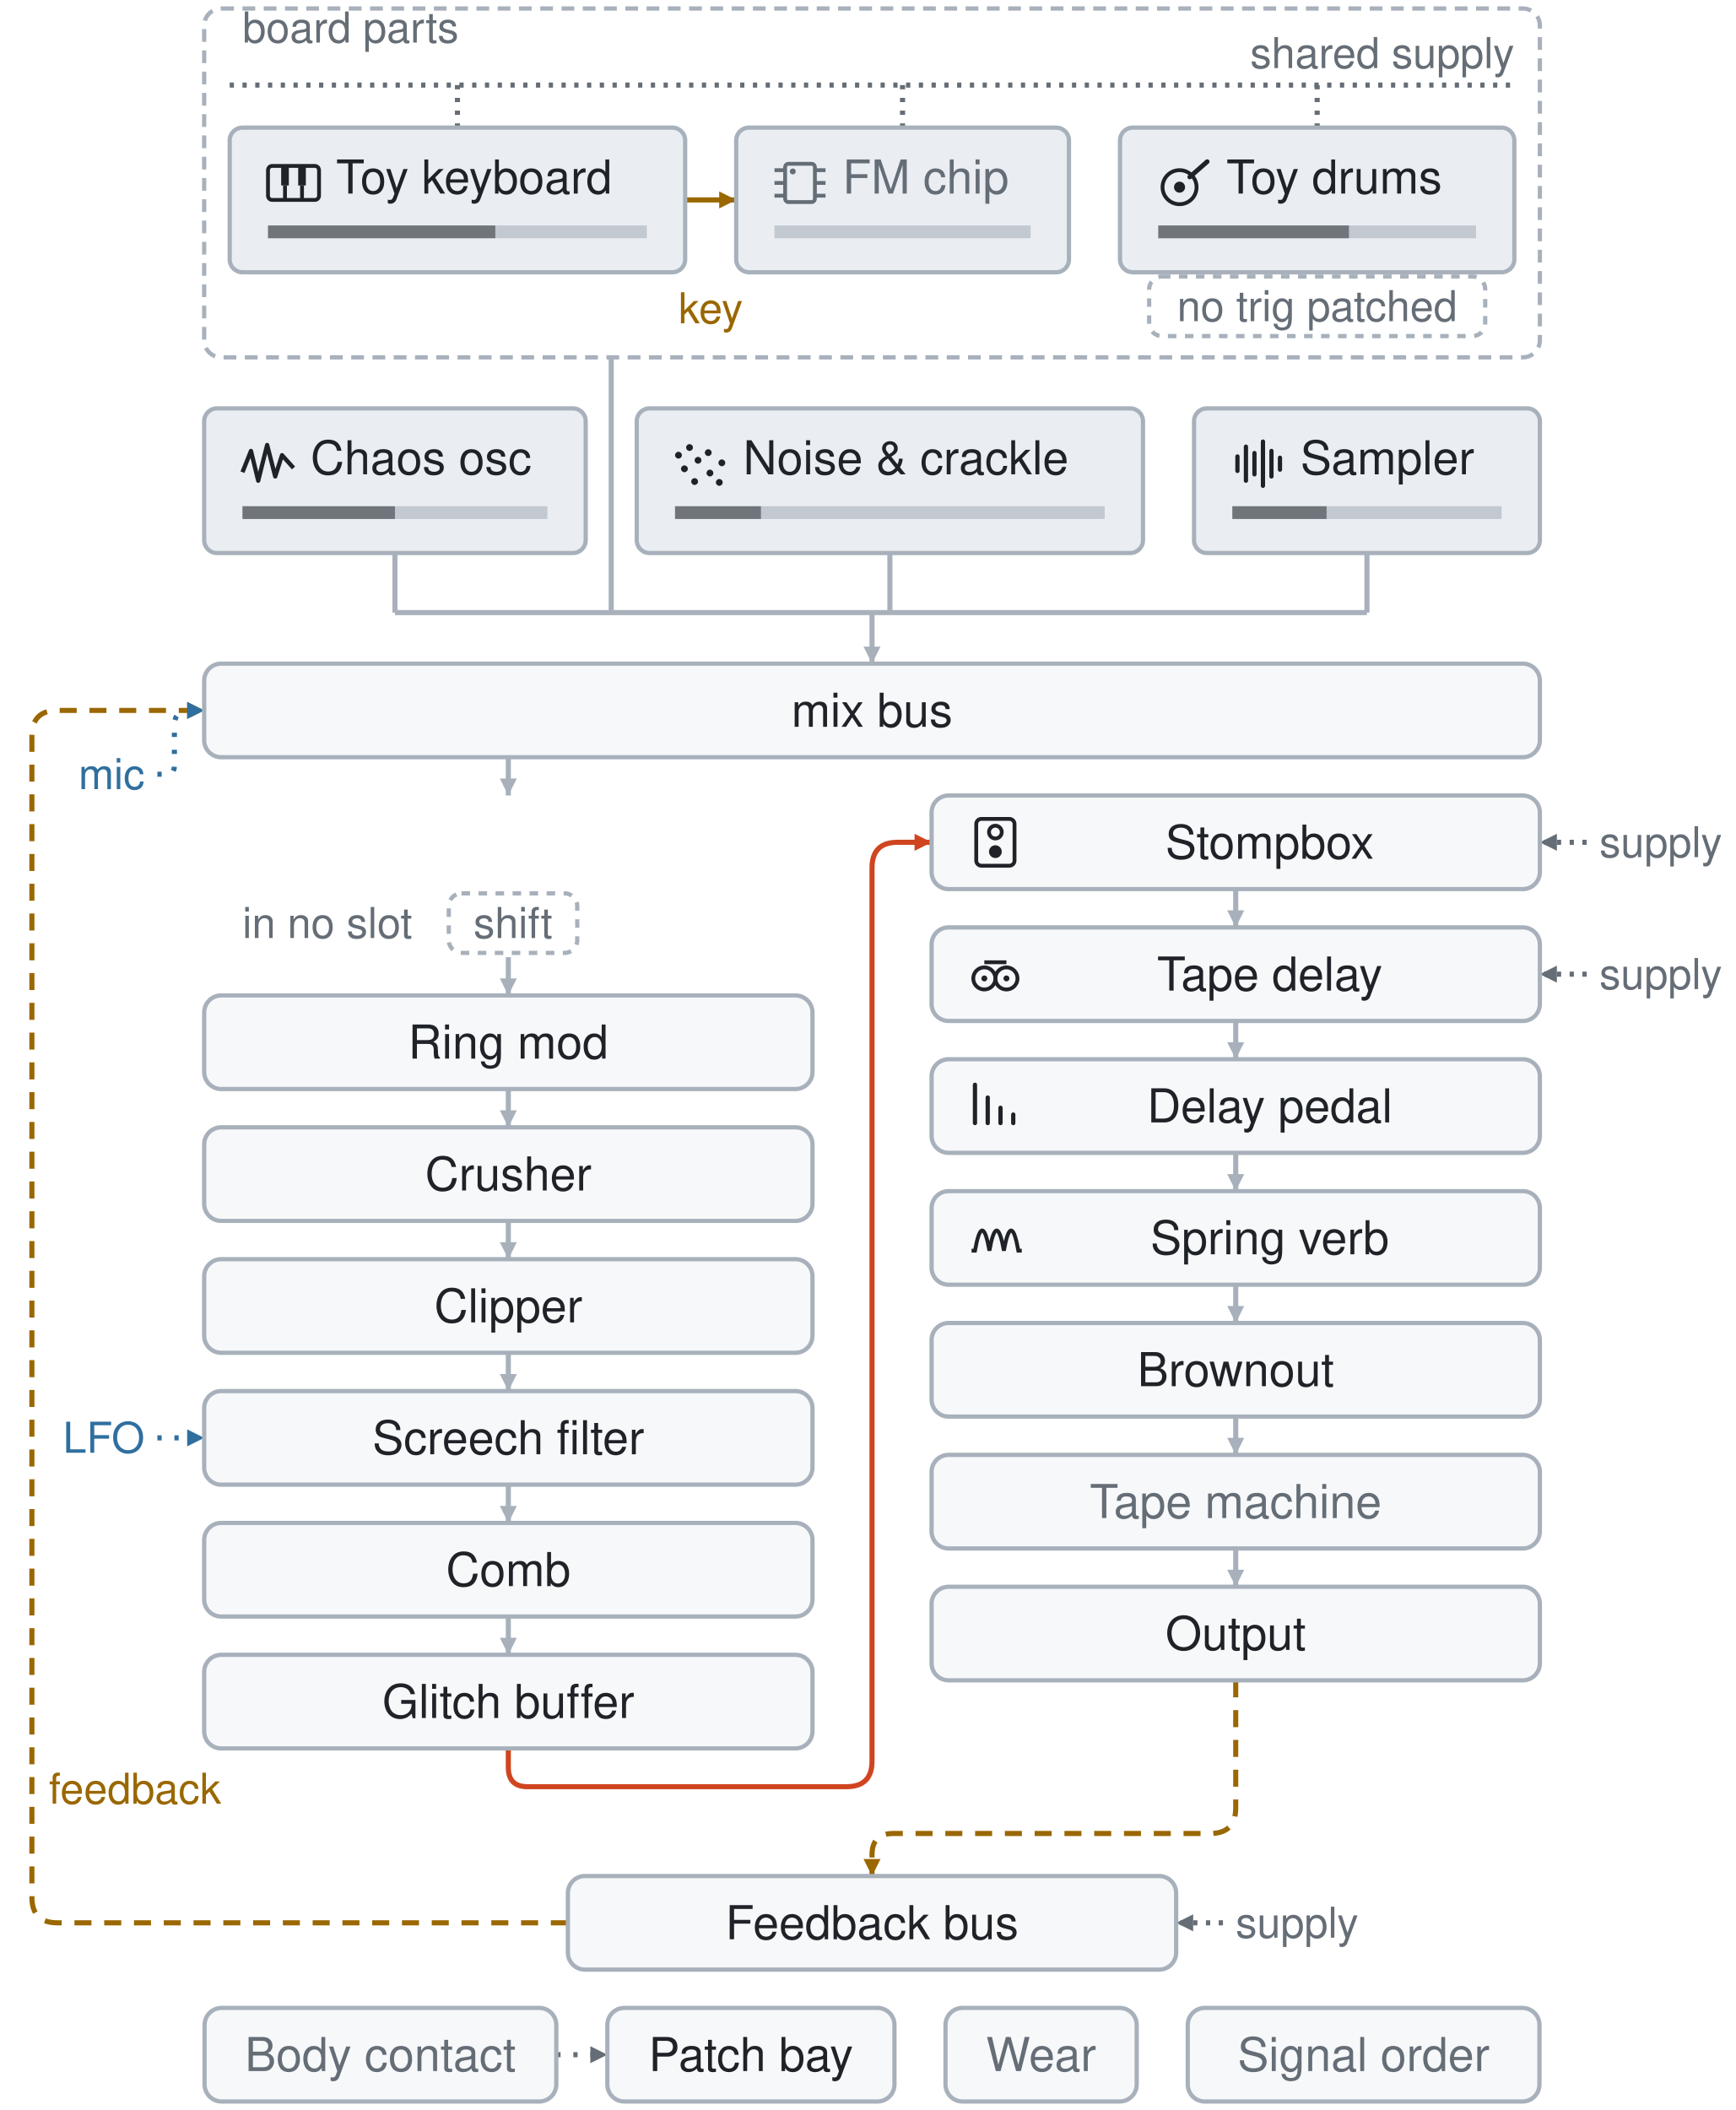
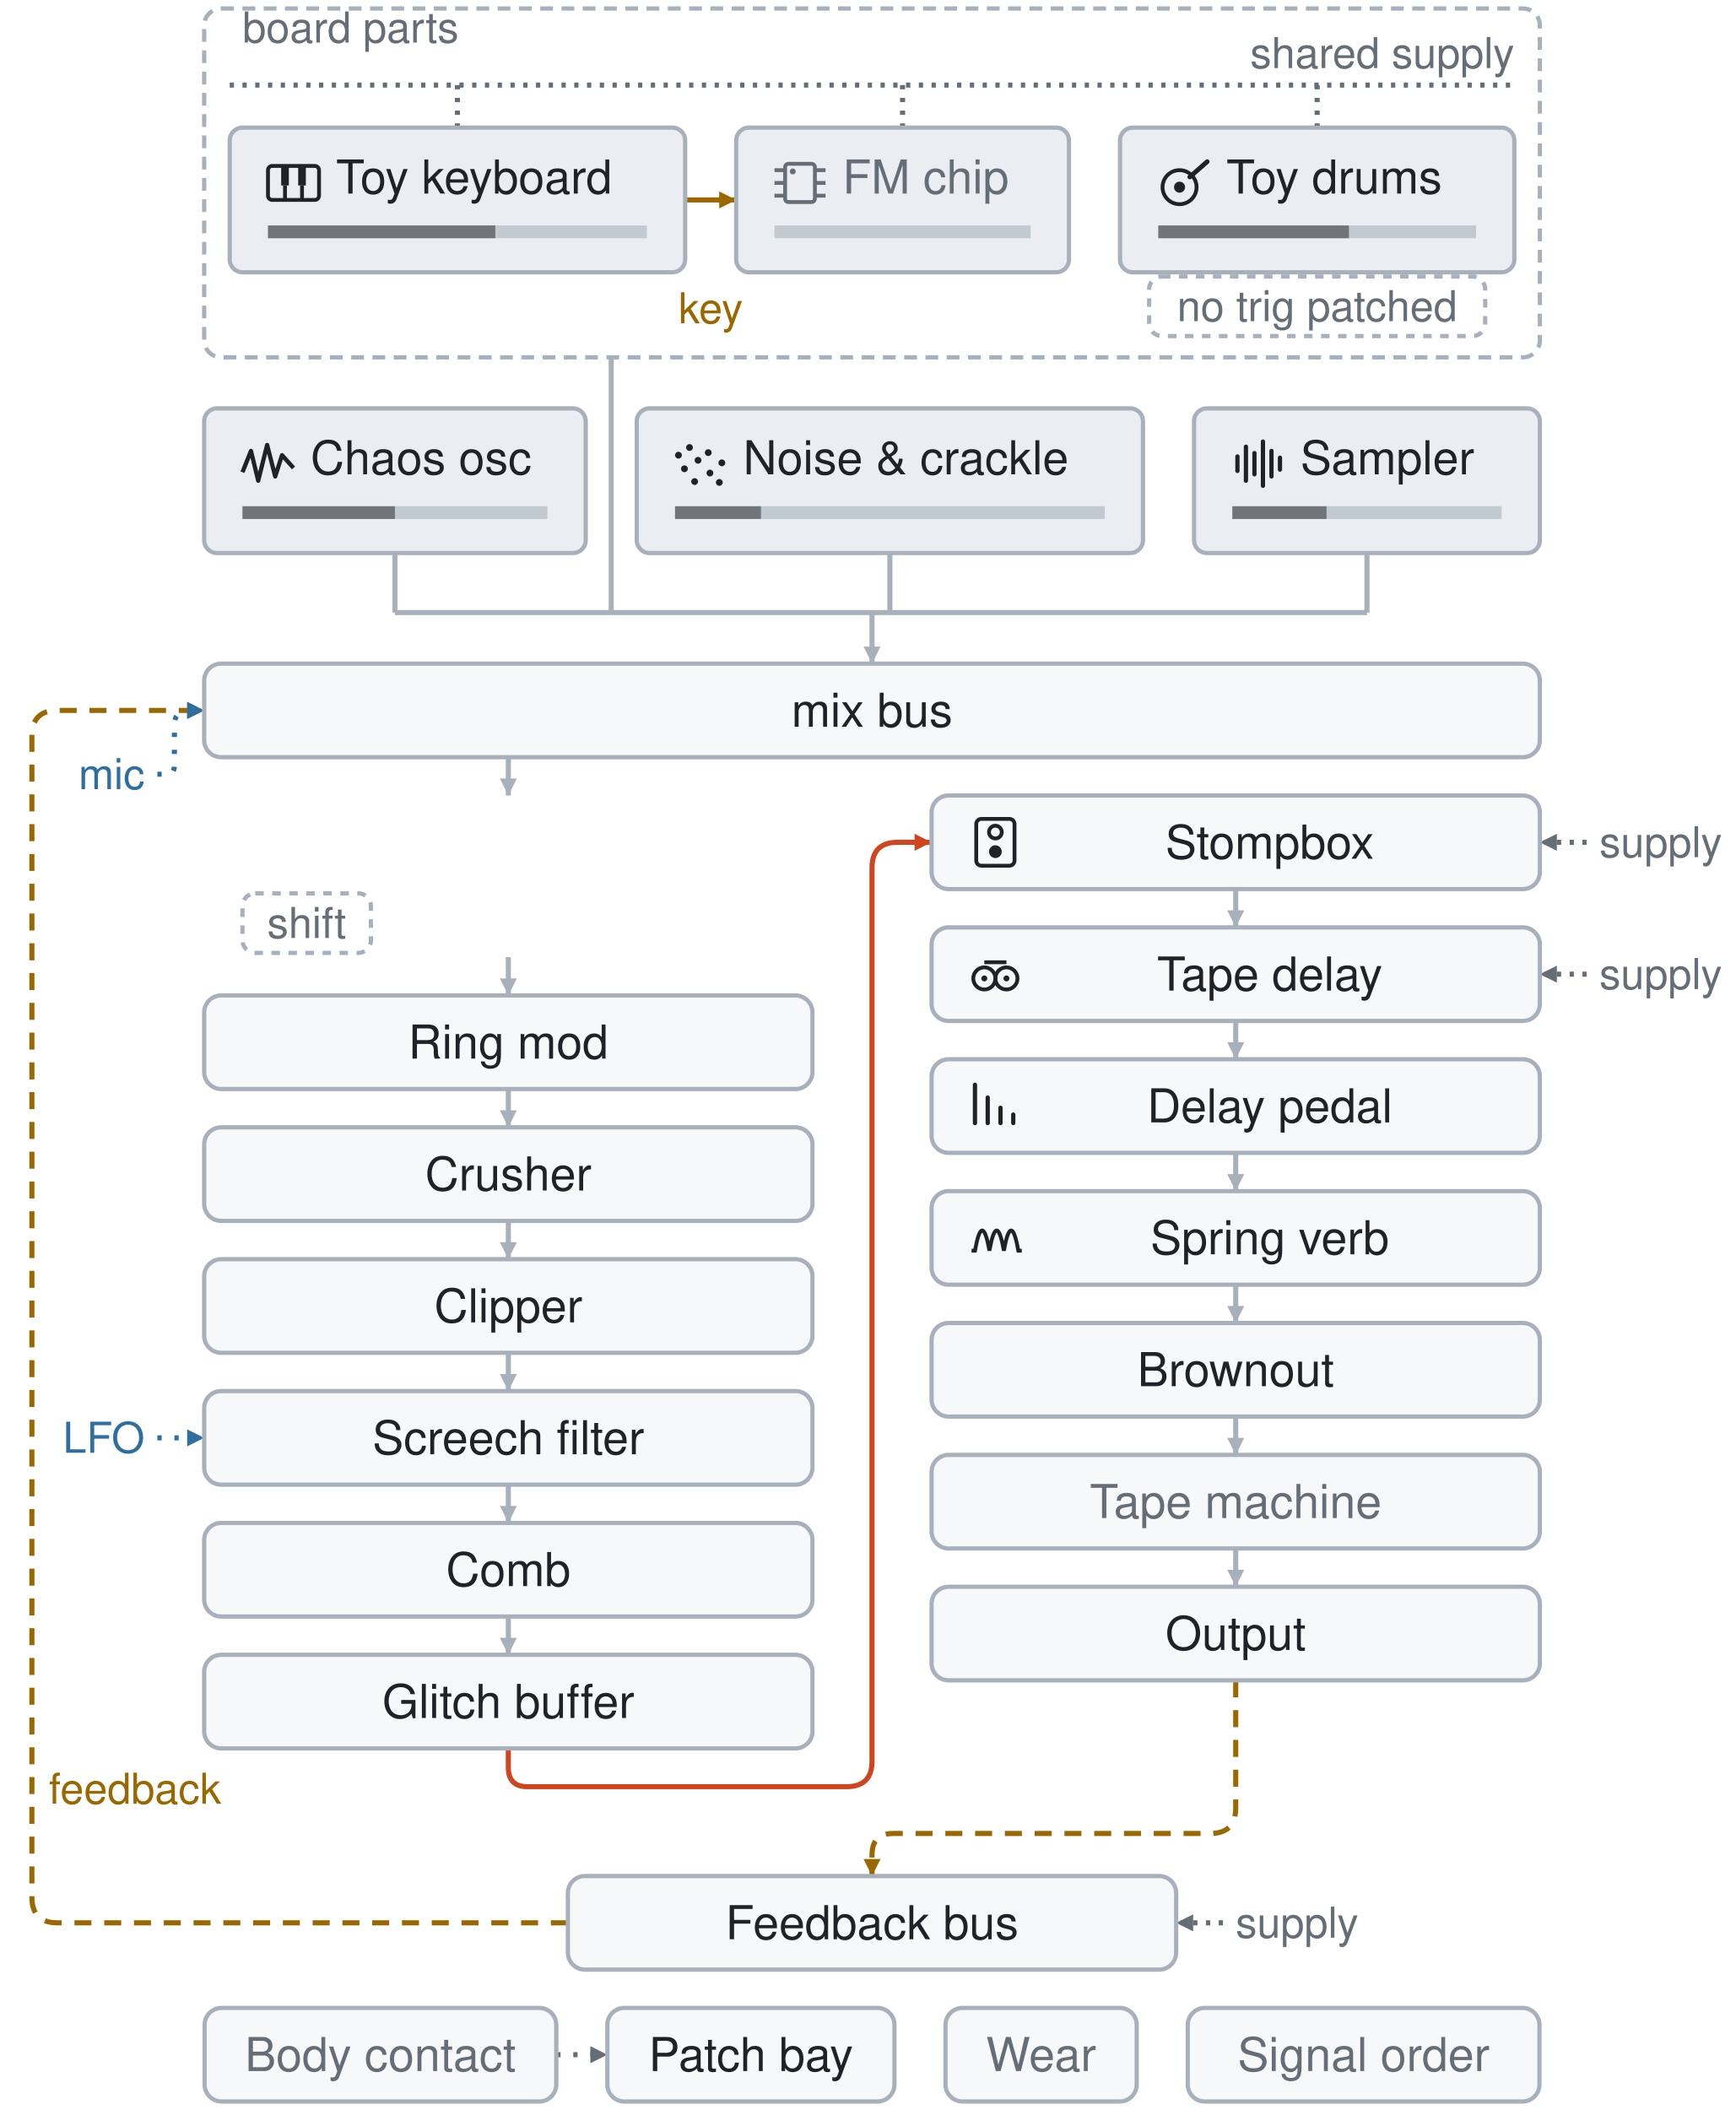
<svg xmlns="http://www.w3.org/2000/svg" viewBox="0 0 408 496" width="408" height="496" font-family="Helvetica, Arial, sans-serif">
  <g class="wire">
    <path class="line" d="M 54 20 L 356 20" fill="none" stroke="#656d76" stroke-width="1.2" stroke-dasharray="1 2" />
    <path class="head" d="" fill="#656d76" />
    <text x="356" y="16" fill="#656d76" font-size="10" text-anchor="end">shared supply</text>
  </g>
  <g class="wire">
    <path class="line" d="M 107.54 20 L 107.54 30" fill="none" stroke="#656d76" stroke-width="1.2" stroke-dasharray="1 2" />
    <path class="head" d="" fill="#656d76" />
  </g>
  <g class="wire">
    <path class="line" d="M 309.65 20 L 309.65 30" fill="none" stroke="#656d76" stroke-width="1.2" stroke-dasharray="1 2" />
    <path class="head" d="" fill="#656d76" />
  </g>
  <g class="wire">
    <path class="line" d="M 212.18 20 L 212.18 30" fill="none" stroke="#656d76" stroke-width="1.2" stroke-dasharray="1 2" />
    <path class="head" d="" fill="#656d76" />
  </g>
  <g class="wire">
    <path class="line" d="M 161.07 47 L 173.07 47" fill="none" stroke="#9a6700" stroke-width="1.2" />
    <path class="head" d="M 173.07 47 L 169.07 49 L 169.07 45 Z" fill="#9a6700" />
    <text x="167.071" y="76" fill="#9a6700" font-size="10" text-anchor="middle">key</text>
  </g>
  <g class="wire">
    <path class="line" d="M 143.69 84 L 143.69 144" fill="none" stroke="#a8b1bb" stroke-width="1.2" />
    <path class="head" d="" fill="#a8b1bb" />
  </g>
  <g class="wire">
    <path class="line" d="M 92.85 130 L 92.85 144" fill="none" stroke="#a8b1bb" stroke-width="1.2" />
    <path class="head" d="" fill="#a8b1bb" />
  </g>
  <g class="wire">
    <path class="line" d="M 209.2 130 L 209.2 144" fill="none" stroke="#a8b1bb" stroke-width="1.2" />
    <path class="head" d="" fill="#a8b1bb" />
  </g>
  <g class="wire">
    <path class="line" d="M 321.35 130 L 321.35 144" fill="none" stroke="#a8b1bb" stroke-width="1.2" />
    <path class="head" d="" fill="#a8b1bb" />
  </g>
  <g class="wire">
    <path class="line" d="M 92.85 144 L 321.35 144" fill="none" stroke="#a8b1bb" stroke-width="1.2" />
    <path class="head" d="" fill="#a8b1bb" />
  </g>
  <g class="wire">
    <path class="line" d="M 205 144 L 205 156" fill="none" stroke="#a8b1bb" stroke-width="1.2" />
    <path class="head" d="M 205 156 L 203 152 L 207 152 Z" fill="#a8b1bb" />
  </g>
  <g class="wire">
    <path class="line" d="M 119.5 178 L 119.5 187" fill="none" stroke="#a8b1bb" stroke-width="1.2" />
    <path class="head" d="M 119.5 187 L 117.5 183 L 121.5 183 Z" fill="#a8b1bb" />
  </g>
  <g class="wire">
    <path class="line" d="M 119.5 225 L 119.5 234" fill="none" stroke="#a8b1bb" stroke-width="1.2" />
    <path class="head" d="M 119.5 234 L 117.5 230 L 121.5 230 Z" fill="#a8b1bb" />
  </g>
  <g class="wire">
    <path class="line" d="M 119.5 256 L 119.5 265" fill="none" stroke="#a8b1bb" stroke-width="1.2" />
    <path class="head" d="M 119.5 265 L 117.5 261 L 121.5 261 Z" fill="#a8b1bb" />
  </g>
  <g class="wire">
    <path class="line" d="M 119.5 287 L 119.5 296" fill="none" stroke="#a8b1bb" stroke-width="1.2" />
    <path class="head" d="M 119.5 296 L 117.5 292 L 121.5 292 Z" fill="#a8b1bb" />
  </g>
  <g class="wire">
    <path class="line" d="M 119.5 318 L 119.5 327" fill="none" stroke="#a8b1bb" stroke-width="1.2" />
    <path class="head" d="M 119.5 327 L 117.5 323 L 121.5 323 Z" fill="#a8b1bb" />
  </g>
  <g class="wire">
    <path class="line" d="M 119.5 349 L 119.5 358" fill="none" stroke="#a8b1bb" stroke-width="1.2" />
    <path class="head" d="M 119.5 358 L 117.5 354 L 121.5 354 Z" fill="#a8b1bb" />
  </g>
  <g class="wire">
    <path class="line" d="M 119.5 380 L 119.5 389" fill="none" stroke="#a8b1bb" stroke-width="1.2" />
    <path class="head" d="M 119.5 389 L 117.5 385 L 121.5 385 Z" fill="#a8b1bb" />
  </g>
  <g class="wire">
    <path class="line" d="M 290.5 209 L 290.5 218" fill="none" stroke="#a8b1bb" stroke-width="1.2" />
    <path class="head" d="M 290.5 218 L 288.5 214 L 292.5 214 Z" fill="#a8b1bb" />
  </g>
  <g class="wire">
    <path class="line" d="M 290.5 240 L 290.5 249" fill="none" stroke="#a8b1bb" stroke-width="1.2" />
    <path class="head" d="M 290.5 249 L 288.5 245 L 292.5 245 Z" fill="#a8b1bb" />
  </g>
  <g class="wire">
    <path class="line" d="M 290.5 271 L 290.5 280" fill="none" stroke="#a8b1bb" stroke-width="1.2" />
    <path class="head" d="M 290.5 280 L 288.5 276 L 292.5 276 Z" fill="#a8b1bb" />
  </g>
  <g class="wire">
    <path class="line" d="M 290.5 302 L 290.5 311" fill="none" stroke="#a8b1bb" stroke-width="1.2" />
    <path class="head" d="M 290.5 311 L 288.5 307 L 292.5 307 Z" fill="#a8b1bb" />
  </g>
  <g class="wire">
    <path class="line" d="M 290.5 333 L 290.5 342" fill="none" stroke="#a8b1bb" stroke-width="1.2" />
    <path class="head" d="M 290.5 342 L 288.5 338 L 292.5 338 Z" fill="#a8b1bb" />
  </g>
  <g class="wire">
    <path class="line" d="M 290.5 364 L 290.5 373" fill="none" stroke="#a8b1bb" stroke-width="1.2" />
    <path class="head" d="M 290.5 373 L 288.5 369 L 292.5 369 Z" fill="#a8b1bb" />
  </g>
  <g class="wire">
    <path class="line" d="M 119.5 411 L 119.5 415.5 Q 119.5 420 124 420 L 199 420 Q 205 420 205 414 L 205 204 Q 205 198 211 198 L 219 198" fill="none" stroke="#cf4520" stroke-width="1.2" />
    <path class="head" d="M 219 198 L 215 200 L 215 196 Z" fill="#cf4520" />
  </g>
  <g class="wire">
    <path class="line" d="M 290.5 395 L 290.5 425 Q 290.5 431 284.5 431 L 210 431 Q 205 431 205 436 L 205 441" fill="none" stroke="#9a6700" stroke-width="1.2" stroke-dasharray="4 3" />
    <path class="head" d="M 205 441 L 203 437 L 207 437 Z" fill="#9a6700" />
  </g>
  <g class="wire">
    <path class="line" d="M 133.5 452 L 13.5 452 Q 7.5 452 7.5 446 L 7.5 173 Q 7.5 167 13.5 167 L 48 167" fill="none" stroke="#9a6700" stroke-width="1.2" stroke-dasharray="4 3" />
    <path class="head" d="M 48 167 L 44 169 L 44 165 Z" fill="#9a6700" />
    <text x="11.5" y="424" fill="#9a6700" font-size="10" text-anchor="start">feedback</text>
  </g>
  <g class="wire">
    <path class="line" d="M 130.78 483 L 142.78 483" fill="none" stroke="#656d76" stroke-width="1.2" stroke-dasharray="1 3" />
    <path class="head" d="M 142.78 483 L 138.78 485 L 138.78 481 Z" fill="#656d76" />
  </g>
  <g class="wire">
    <path class="line" d="M 37 182 L 39 182 Q 41 182 41 180 L 41 170.5 Q 41 167 44.5 167 L 48 167" fill="none" stroke="#2f6f9f" stroke-width="1.2" stroke-dasharray="1 3" />
    <path class="head" d="M 48 167 L 44 169 L 44 165 Z" fill="#2f6f9f" />
  </g>
  <g class="wire">
    <path class="line" d="M 373 198 L 362 198" fill="none" stroke="#656d76" stroke-width="1.2" stroke-dasharray="1 2" />
    <path class="head" d="M 362 198 L 366 196 L 366 200 Z" fill="#656d76" />
  </g>
  <g class="wire">
    <path class="line" d="M 373 229 L 362 229" fill="none" stroke="#656d76" stroke-width="1.2" stroke-dasharray="1 2" />
    <path class="head" d="M 362 229 L 366 227 L 366 231 Z" fill="#656d76" />
  </g>
  <g class="wire">
    <path class="line" d="M 37 338 L 48 338" fill="none" stroke="#2f6f9f" stroke-width="1.2" stroke-dasharray="1 3" />
    <path class="head" d="M 48 338 L 44 340 L 44 336 Z" fill="#2f6f9f" />
  </g>
  <g class="wire">
    <path class="line" d="M 287.5 452 L 276.5 452" fill="none" stroke="#656d76" stroke-width="1.2" stroke-dasharray="1 2" />
    <path class="head" d="M 276.5 452 L 280.5 450 L 280.5 454 Z" fill="#656d76" />
  </g>
  <g class="node">
    <rect x="48" y="2" width="314" height="82" rx="4" fill="none" stroke="#a8b1bb" stroke-dasharray="3 2" />
    <text x="57" y="10" fill="#656d76" font-size="10" text-anchor="start">board parts</text>
  </g>
  <g class="node">
    <rect class="box" x="54" y="30" width="107.071" height="34" rx="3" fill="#eaeef2" stroke="#a8b1bb" stroke-width="1" />
    <g class="glyph">
      <rect x="63" y="39" width="12" height="8" rx="1" fill="none" stroke="#1f2328" stroke-width="0.9" />
      <path d="M 67 43.6 V 47 M 71 43.6 V 47" stroke="#1f2328" stroke-width="0.9" />
      <rect x="66.1" y="39" width="1.8" height="4.6" fill="#1f2328" />
      <rect x="70.1" y="39" width="1.8" height="4.6" fill="#1f2328" />
    </g>
    <text x="79" y="45.5" fill="#1f2328" font-size="11" text-anchor="start">Toy keyboard</text>
    <rect x="63" y="53" width="89.071" height="3" fill="#a8b1bb" fill-opacity="0.6" />
    <rect x="63" y="53" width="53.442" height="3" fill="#1f2328" fill-opacity="0.5" />
  </g>
  <g class="node">
    <rect class="box" x="263.295" y="30" width="92.705" height="34" rx="3" fill="#eaeef2" stroke="#a8b1bb" stroke-width="1" />
    <g class="glyph">
      <circle cx="277.295" cy="44" r="4" fill="none" stroke="#1f2328" stroke-width="0.9" />
      <circle cx="277.295" cy="44" r="1.3" fill="#1f2328" />
      <path d="M 283.795 38 L 279.695 41.6" stroke="#1f2328" stroke-width="1.1" stroke-linecap="round" />
    </g>
    <text x="288.295" y="45.5" fill="#1f2328" font-size="11" text-anchor="start">Toy drums</text>
    <rect x="272.295" y="53" width="74.705" height="3" fill="#a8b1bb" fill-opacity="0.6" />
    <rect x="272.295" y="53" width="44.823" height="3" fill="#1f2328" fill-opacity="0.5" />
  </g>
  <g class="node">
    <rect class="box" x="173.071" y="30" width="78.225" height="34" rx="3" fill="#eaeef2" stroke="#a8b1bb" stroke-width="1" />
    <g class="glyph">
      <rect x="184.571" y="38.5" width="7" height="9" rx="0.8" fill="none" stroke="#656d76" stroke-width="0.9" />
      <path d="M 182.071 40 h 2.5 M 191.571 40 h 2.5 M 182.071 43 h 2.5 M 191.571 43 h 2.5 M 182.071 46 h 2.5 M 191.571 46 h 2.5" stroke="#656d76" stroke-width="0.9" />
      <circle cx="186.371" cy="40.3" r="0.7" fill="#656d76" />
    </g>
    <text x="198.071" y="45.5" fill="#656d76" font-size="11" text-anchor="start">FM chip</text>
    <rect x="182.071" y="53" width="60.225" height="3" fill="#a8b1bb" fill-opacity="0.6" />
  </g>
  <g class="node">
    <rect class="box" x="48" y="96" width="89.691" height="34" rx="3" fill="#eaeef2" stroke="#a8b1bb" stroke-width="1" />
    <g class="glyph">
      <path d="M 57 111 L 59 106 L 60.7 113 L 62.8 104.6 L 64.7 112 L 66.3 107 L 69 110" fill="none" stroke="#1f2328" stroke-width="1" stroke-linejoin="round" />
    </g>
    <text x="73" y="111.5" fill="#1f2328" font-size="11" text-anchor="start">Chaos osc</text>
    <rect x="57" y="119" width="71.691" height="3" fill="#a8b1bb" fill-opacity="0.6" />
    <rect x="57" y="119" width="35.846" height="3" fill="#1f2328" fill-opacity="0.5" />
  </g>
  <g class="node">
    <rect class="box" x="149.691" y="96" width="119.01" height="34" rx="3" fill="#eaeef2" stroke="#a8b1bb" stroke-width="1" />
    <g class="glyph">
      <path d="M 159.491 106.2 a 0.8 0.8 0 1 0 0.01 0 M 162.091 104.4 a 0.8 0.8 0 1 0 0.01 0 M 160.891 109.4 a 0.8 0.8 0 1 0 0.01 0 M 164.091 107.4 a 0.8 0.8 0 1 0 0.01 0 M 163.291 112.4 a 0.8 0.8 0 1 0 0.01 0 M 166.491 105.6 a 0.8 0.8 0 1 0 0.01 0 M 166.891 110.4 a 0.8 0.8 0 1 0 0.01 0 M 169.691 108 a 0.8 0.8 0 1 0 0.01 0 M 169.091 112.6 a 0.8 0.8 0 1 0 0.01 0" fill="#1f2328" />
    </g>
    <text x="174.691" y="111.5" fill="#1f2328" font-size="11" text-anchor="start">Noise &amp; crackle</text>
    <rect x="158.691" y="119" width="101.01" height="3" fill="#a8b1bb" fill-opacity="0.6" />
    <rect x="158.691" y="119" width="20.202" height="3" fill="#1f2328" fill-opacity="0.5" />
  </g>
  <g class="node">
    <rect class="box" x="280.702" y="96" width="81.298" height="34" rx="3" fill="#eaeef2" stroke="#a8b1bb" stroke-width="1" />
    <g class="glyph">
      <path d="M 290.902 107.3 v 3.4 M 292.902 105 v 8 M 294.902 106.5 v 5 M 296.902 103.8 v 10.4 M 298.902 106 v 6 M 300.902 107.6 v 2.8" stroke="#1f2328" stroke-width="1" stroke-linecap="round" />
    </g>
    <text x="305.702" y="111.5" fill="#1f2328" font-size="11" text-anchor="start">Sampler</text>
    <rect x="289.702" y="119" width="63.298" height="3" fill="#a8b1bb" fill-opacity="0.6" />
    <rect x="289.702" y="119" width="22.154" height="3" fill="#1f2328" fill-opacity="0.5" />
  </g>
  <g class="node">
    <rect class="box" x="48" y="156" width="314" height="22" rx="4" fill="#f6f8fa" stroke="#a8b1bb" stroke-width="1" />
    <text x="205" y="170.85" fill="#1f2328" font-size="11" text-anchor="middle">mix bus</text>
  </g>
  <g class="node" />
  <g class="node">
    <rect class="box" x="48" y="234" width="143" height="22" rx="4" fill="#f6f8fa" stroke="#a8b1bb" stroke-width="1" />
    <text x="119.5" y="248.85" fill="#1f2328" font-size="11" text-anchor="middle">Ring mod</text>
  </g>
  <g class="node">
    <rect class="box" x="48" y="265" width="143" height="22" rx="4" fill="#f6f8fa" stroke="#a8b1bb" stroke-width="1" />
    <text x="119.5" y="279.85" fill="#1f2328" font-size="11" text-anchor="middle">Crusher</text>
  </g>
  <g class="node">
    <rect class="box" x="48" y="296" width="143" height="22" rx="4" fill="#f6f8fa" stroke="#a8b1bb" stroke-width="1" />
    <text x="119.5" y="310.85" fill="#1f2328" font-size="11" text-anchor="middle">Clipper</text>
  </g>
  <g class="node">
    <rect class="box" x="48" y="327" width="143" height="22" rx="4" fill="#f6f8fa" stroke="#a8b1bb" stroke-width="1" />
    <text x="119.5" y="341.85" fill="#1f2328" font-size="11" text-anchor="middle">Screech filter</text>
  </g>
  <g class="node">
    <rect class="box" x="48" y="358" width="143" height="22" rx="4" fill="#f6f8fa" stroke="#a8b1bb" stroke-width="1" />
    <text x="119.5" y="372.85" fill="#1f2328" font-size="11" text-anchor="middle">Comb</text>
  </g>
  <g class="node">
    <rect class="box" x="48" y="389" width="143" height="22" rx="4" fill="#f6f8fa" stroke="#a8b1bb" stroke-width="1" />
    <text x="119.5" y="403.85" fill="#1f2328" font-size="11" text-anchor="middle">Glitch buffer</text>
  </g>
  <g class="node">
    <rect class="box" x="219" y="187" width="143" height="22" rx="4" fill="#f6f8fa" stroke="#a8b1bb" stroke-width="1" />
    <g class="glyph">
      <rect x="229.5" y="192.5" width="9" height="11" rx="1.2" fill="none" stroke="#1f2328" stroke-width="0.9" />
      <circle cx="234" cy="195.6" r="1.5" fill="none" stroke="#1f2328" stroke-width="0.9" />
      <circle cx="234" cy="200.2" r="1.5" fill="#1f2328" />
    </g>
    <text x="298.5" y="201.85" fill="#1f2328" font-size="11" text-anchor="middle">Stompbox</text>
  </g>
  <g class="node">
    <rect class="box" x="219" y="218" width="143" height="22" rx="4" fill="#f6f8fa" stroke="#a8b1bb" stroke-width="1" />
    <g class="glyph">
      <circle cx="231.4" cy="230" r="2.6" fill="none" stroke="#1f2328" stroke-width="0.9" />
      <circle cx="231.4" cy="230" r="0.7" fill="#1f2328" />
      <circle cx="236.6" cy="230" r="2.6" fill="none" stroke="#1f2328" stroke-width="0.9" />
      <circle cx="236.6" cy="230" r="0.7" fill="#1f2328" />
      <path d="M 231.4 226.2 H 236.6" stroke="#1f2328" stroke-width="0.9" />
    </g>
    <text x="298.5" y="232.85" fill="#1f2328" font-size="11" text-anchor="middle">Tape delay</text>
  </g>
  <g class="node">
    <rect class="box" x="219" y="249" width="143" height="22" rx="4" fill="#f6f8fa" stroke="#a8b1bb" stroke-width="1" />
    <g class="glyph">
      <path d="M 229.2 264 v -9 M 232.2 264 v -6 M 235.2 264 v -3.6 M 238.2 264 v -2" stroke="#1f2328" stroke-width="1" stroke-linecap="round" />
    </g>
    <text x="298.5" y="263.85" fill="#1f2328" font-size="11" text-anchor="middle">Delay pedal</text>
  </g>
  <g class="node">
    <rect class="box" x="219" y="280" width="143" height="22" rx="4" fill="#f6f8fa" stroke="#a8b1bb" stroke-width="1" />
    <g class="glyph">
      <path d="M 228.4 294 h 0.8 q 1.7 -9.5 3.4 0 q 1.7 -9.5 3.4 0 q 1.7 -9.5 3.4 0 h 0.8" fill="none" stroke="#1f2328" stroke-width="0.9" />
    </g>
    <text x="298.5" y="294.85" fill="#1f2328" font-size="11" text-anchor="middle">Spring verb</text>
  </g>
  <g class="node">
    <rect class="box" x="219" y="311" width="143" height="22" rx="4" fill="#f6f8fa" stroke="#a8b1bb" stroke-width="1" />
    <text x="290.5" y="325.85" fill="#1f2328" font-size="11" text-anchor="middle">Brownout</text>
  </g>
  <g class="node">
    <rect class="box" x="219" y="342" width="143" height="22" rx="4" fill="#f6f8fa" stroke="#a8b1bb" stroke-width="1" />
    <text x="290.5" y="356.85" fill="#656d76" font-size="11" text-anchor="middle">Tape machine</text>
  </g>
  <g class="node">
    <rect class="box" x="219" y="373" width="143" height="22" rx="4" fill="#f6f8fa" stroke="#a8b1bb" stroke-width="1" />
    <text x="290.5" y="387.85" fill="#1f2328" font-size="11" text-anchor="middle">Output</text>
  </g>
  <g class="node">
    <rect class="box" x="133.5" y="441" width="143" height="22" rx="4" fill="#f6f8fa" stroke="#a8b1bb" stroke-width="1" />
    <text x="205" y="455.85" fill="#1f2328" font-size="11" text-anchor="middle">Feedback bus</text>
  </g>
  <g class="node">
    <rect class="box" x="48.095" y="472" width="82.68" height="22" rx="4" fill="#f6f8fa" stroke="#a8b1bb" stroke-width="1" />
    <text x="89.435" y="486.85" fill="#656d76" font-size="11" text-anchor="middle">Body contact</text>
  </g>
  <g class="node">
    <rect class="box" x="142.775" y="472" width="67.5" height="22" rx="4" fill="#f6f8fa" stroke="#a8b1bb" stroke-width="1" />
    <text x="176.525" y="486.85" fill="#1f2328" font-size="11" text-anchor="middle">Patch bay</text>
  </g>
  <g class="node">
    <rect class="box" x="222.275" y="472" width="44.95" height="22" rx="4" fill="#f6f8fa" stroke="#a8b1bb" stroke-width="1" />
    <text x="244.75" y="486.85" fill="#656d76" font-size="11" text-anchor="middle">Wear</text>
  </g>
  <g class="node">
    <rect class="box" x="279.225" y="472" width="82.68" height="22" rx="4" fill="#f6f8fa" stroke="#a8b1bb" stroke-width="1" />
    <text x="320.565" y="486.85" fill="#656d76" font-size="11" text-anchor="middle">Signal order</text>
  </g>
  <g class="node">
-     <rect class="box" x="105.5" y="210" width="30.2" height="14" rx="3" fill="none" stroke="#a8b1bb" stroke-dasharray="2 2" />
-     <text x="120.6" y="220.5" fill="#656d76" font-size="10" text-anchor="middle">shift</text>
-   </g>
-   <g class="tap">
-     <text x="57" y="220.5" fill="#656d76" font-size="10" text-anchor="start">in no slot</text>
+     <rect class="box" x="57" y="210" width="30.2" height="14" rx="3" fill="none" stroke="#a8b1bb" stroke-dasharray="2 2" />
+     <text x="72.1" y="220.5" fill="#656d76" font-size="10" text-anchor="middle">shift</text>
  </g>
  <g class="node">
    <rect class="box" x="270.148" y="65" width="79" height="14" rx="3" fill="none" stroke="#a8b1bb" stroke-dasharray="2 2" />
    <text x="309.648" y="75.5" fill="#656d76" font-size="10" text-anchor="middle">no trig patched</text>
  </g>
  <g class="tap">
    <text x="34" y="185.5" fill="#2f6f9f" font-size="10" text-anchor="end">mic</text>
  </g>
  <g class="tap">
    <text x="376" y="201.5" fill="#656d76" font-size="10" text-anchor="start">supply</text>
  </g>
  <g class="tap">
    <text x="376" y="232.5" fill="#656d76" font-size="10" text-anchor="start">supply</text>
  </g>
  <g class="tap">
    <text x="34" y="341.5" fill="#2f6f9f" font-size="10" text-anchor="end">LFO</text>
  </g>
  <g class="tap">
    <text x="290.5" y="455.5" fill="#656d76" font-size="10" text-anchor="start">supply</text>
  </g>
</svg>
